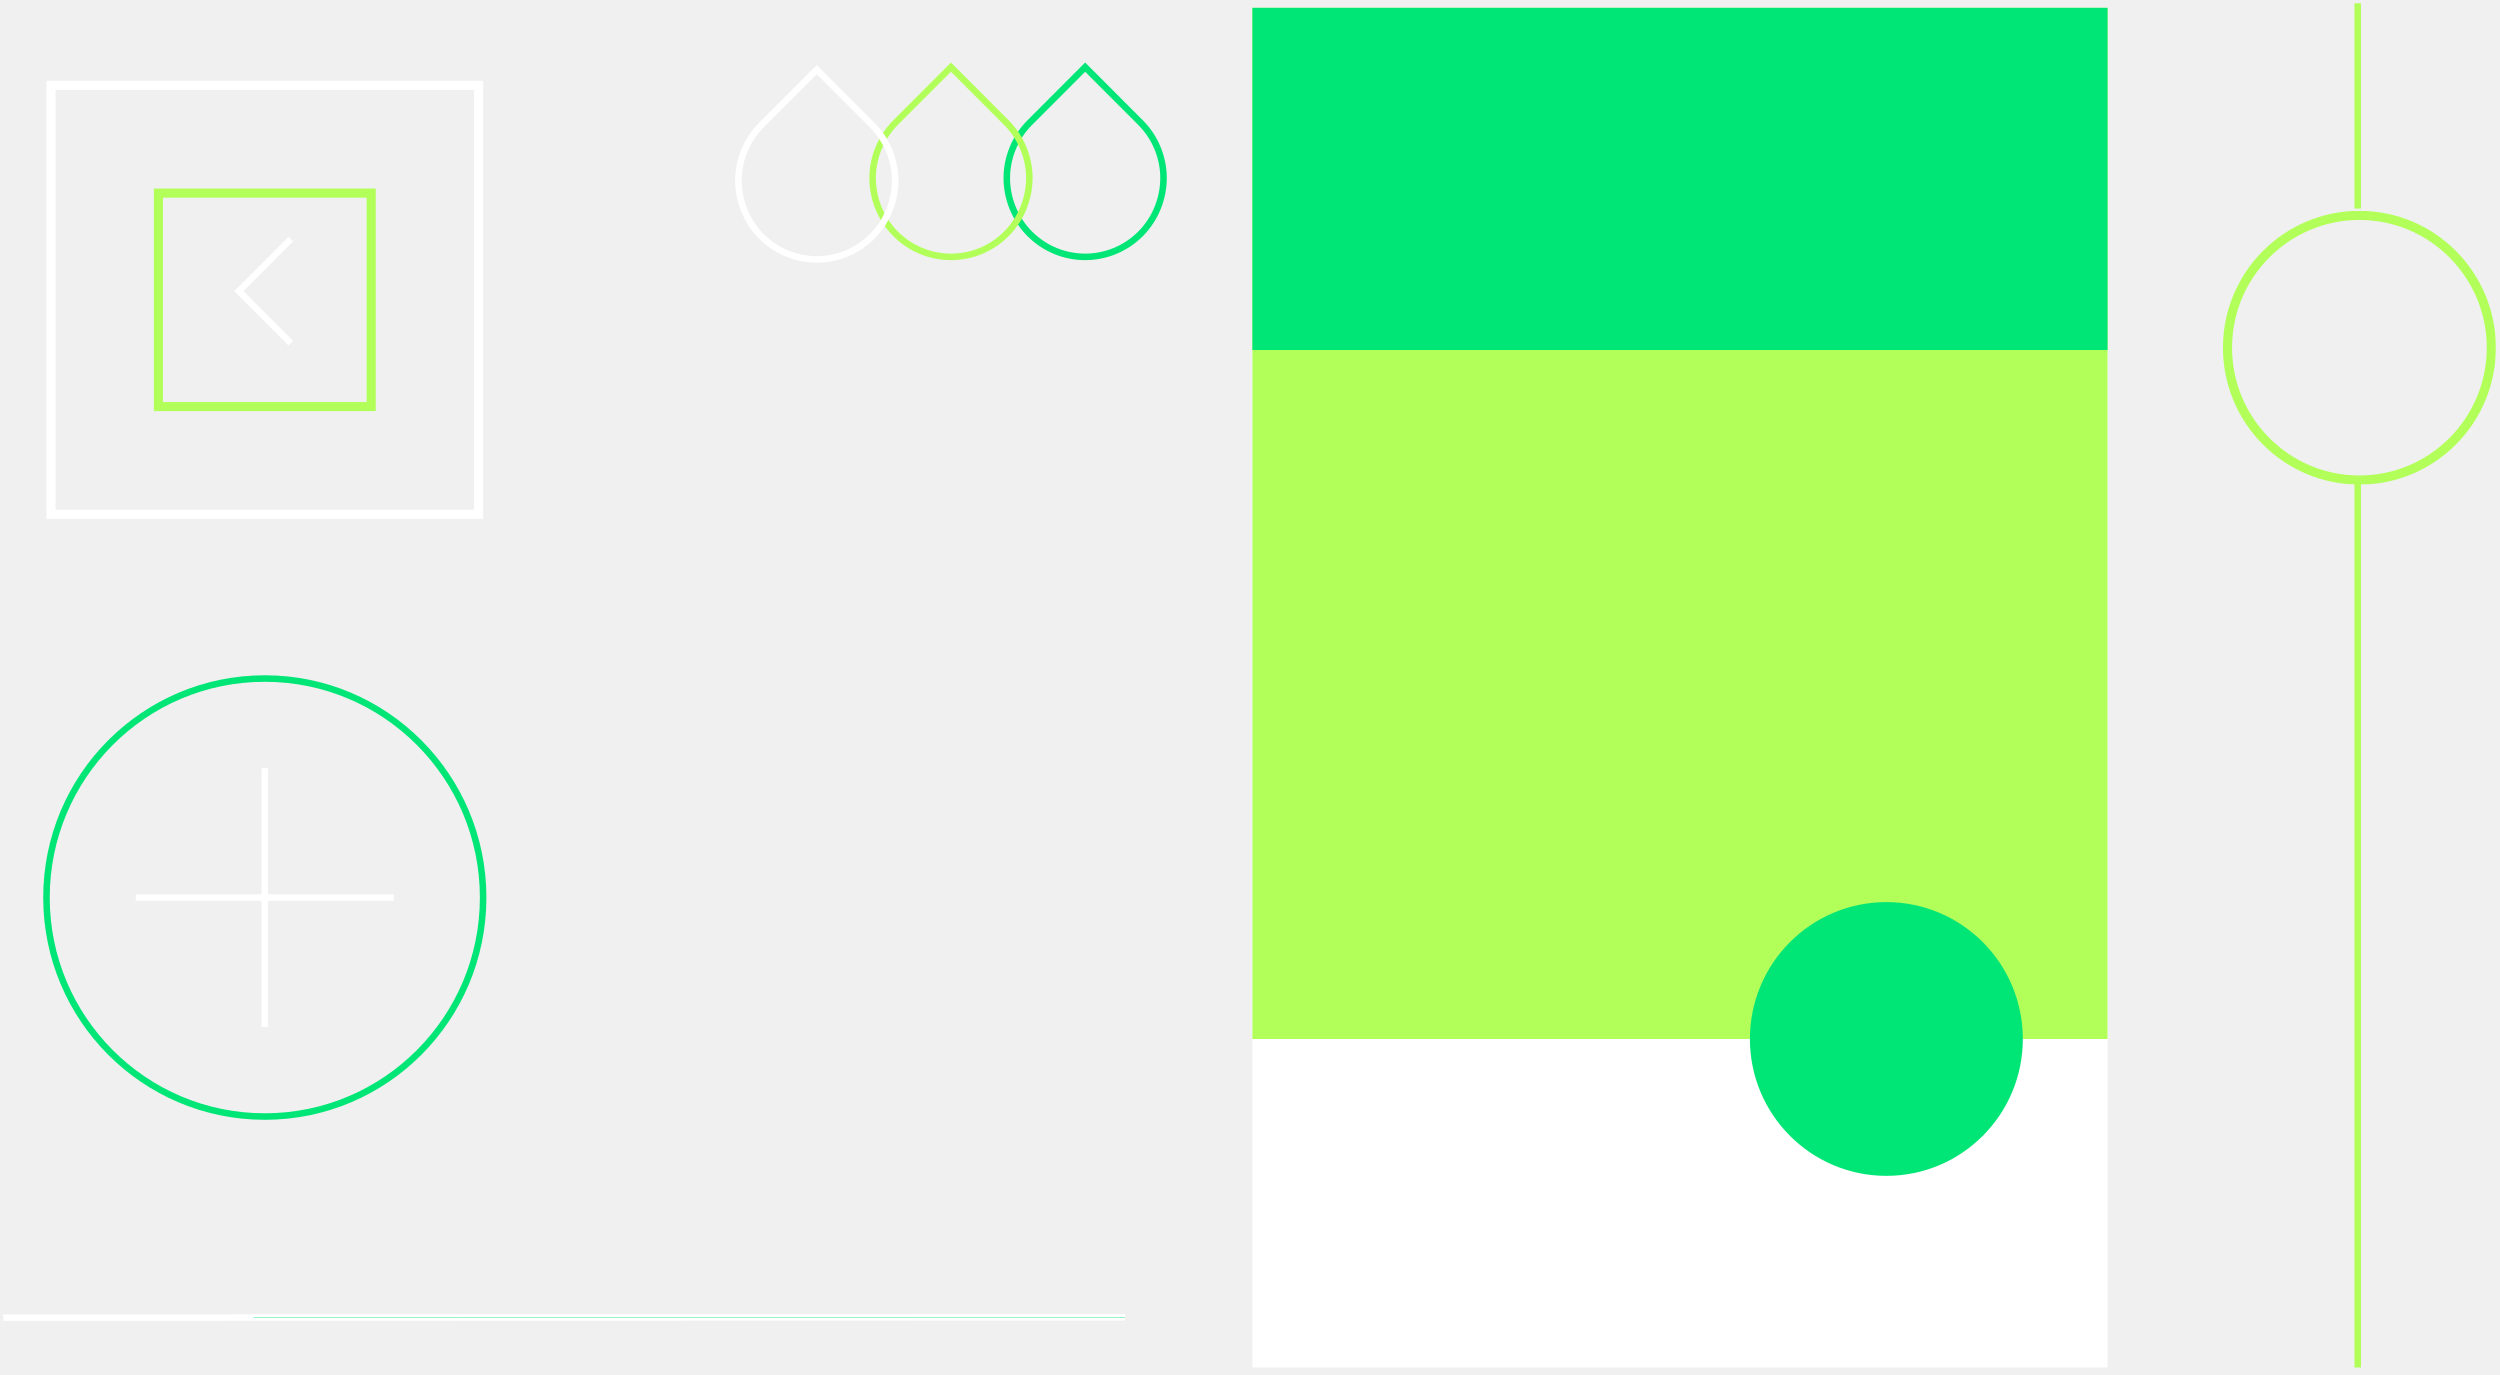
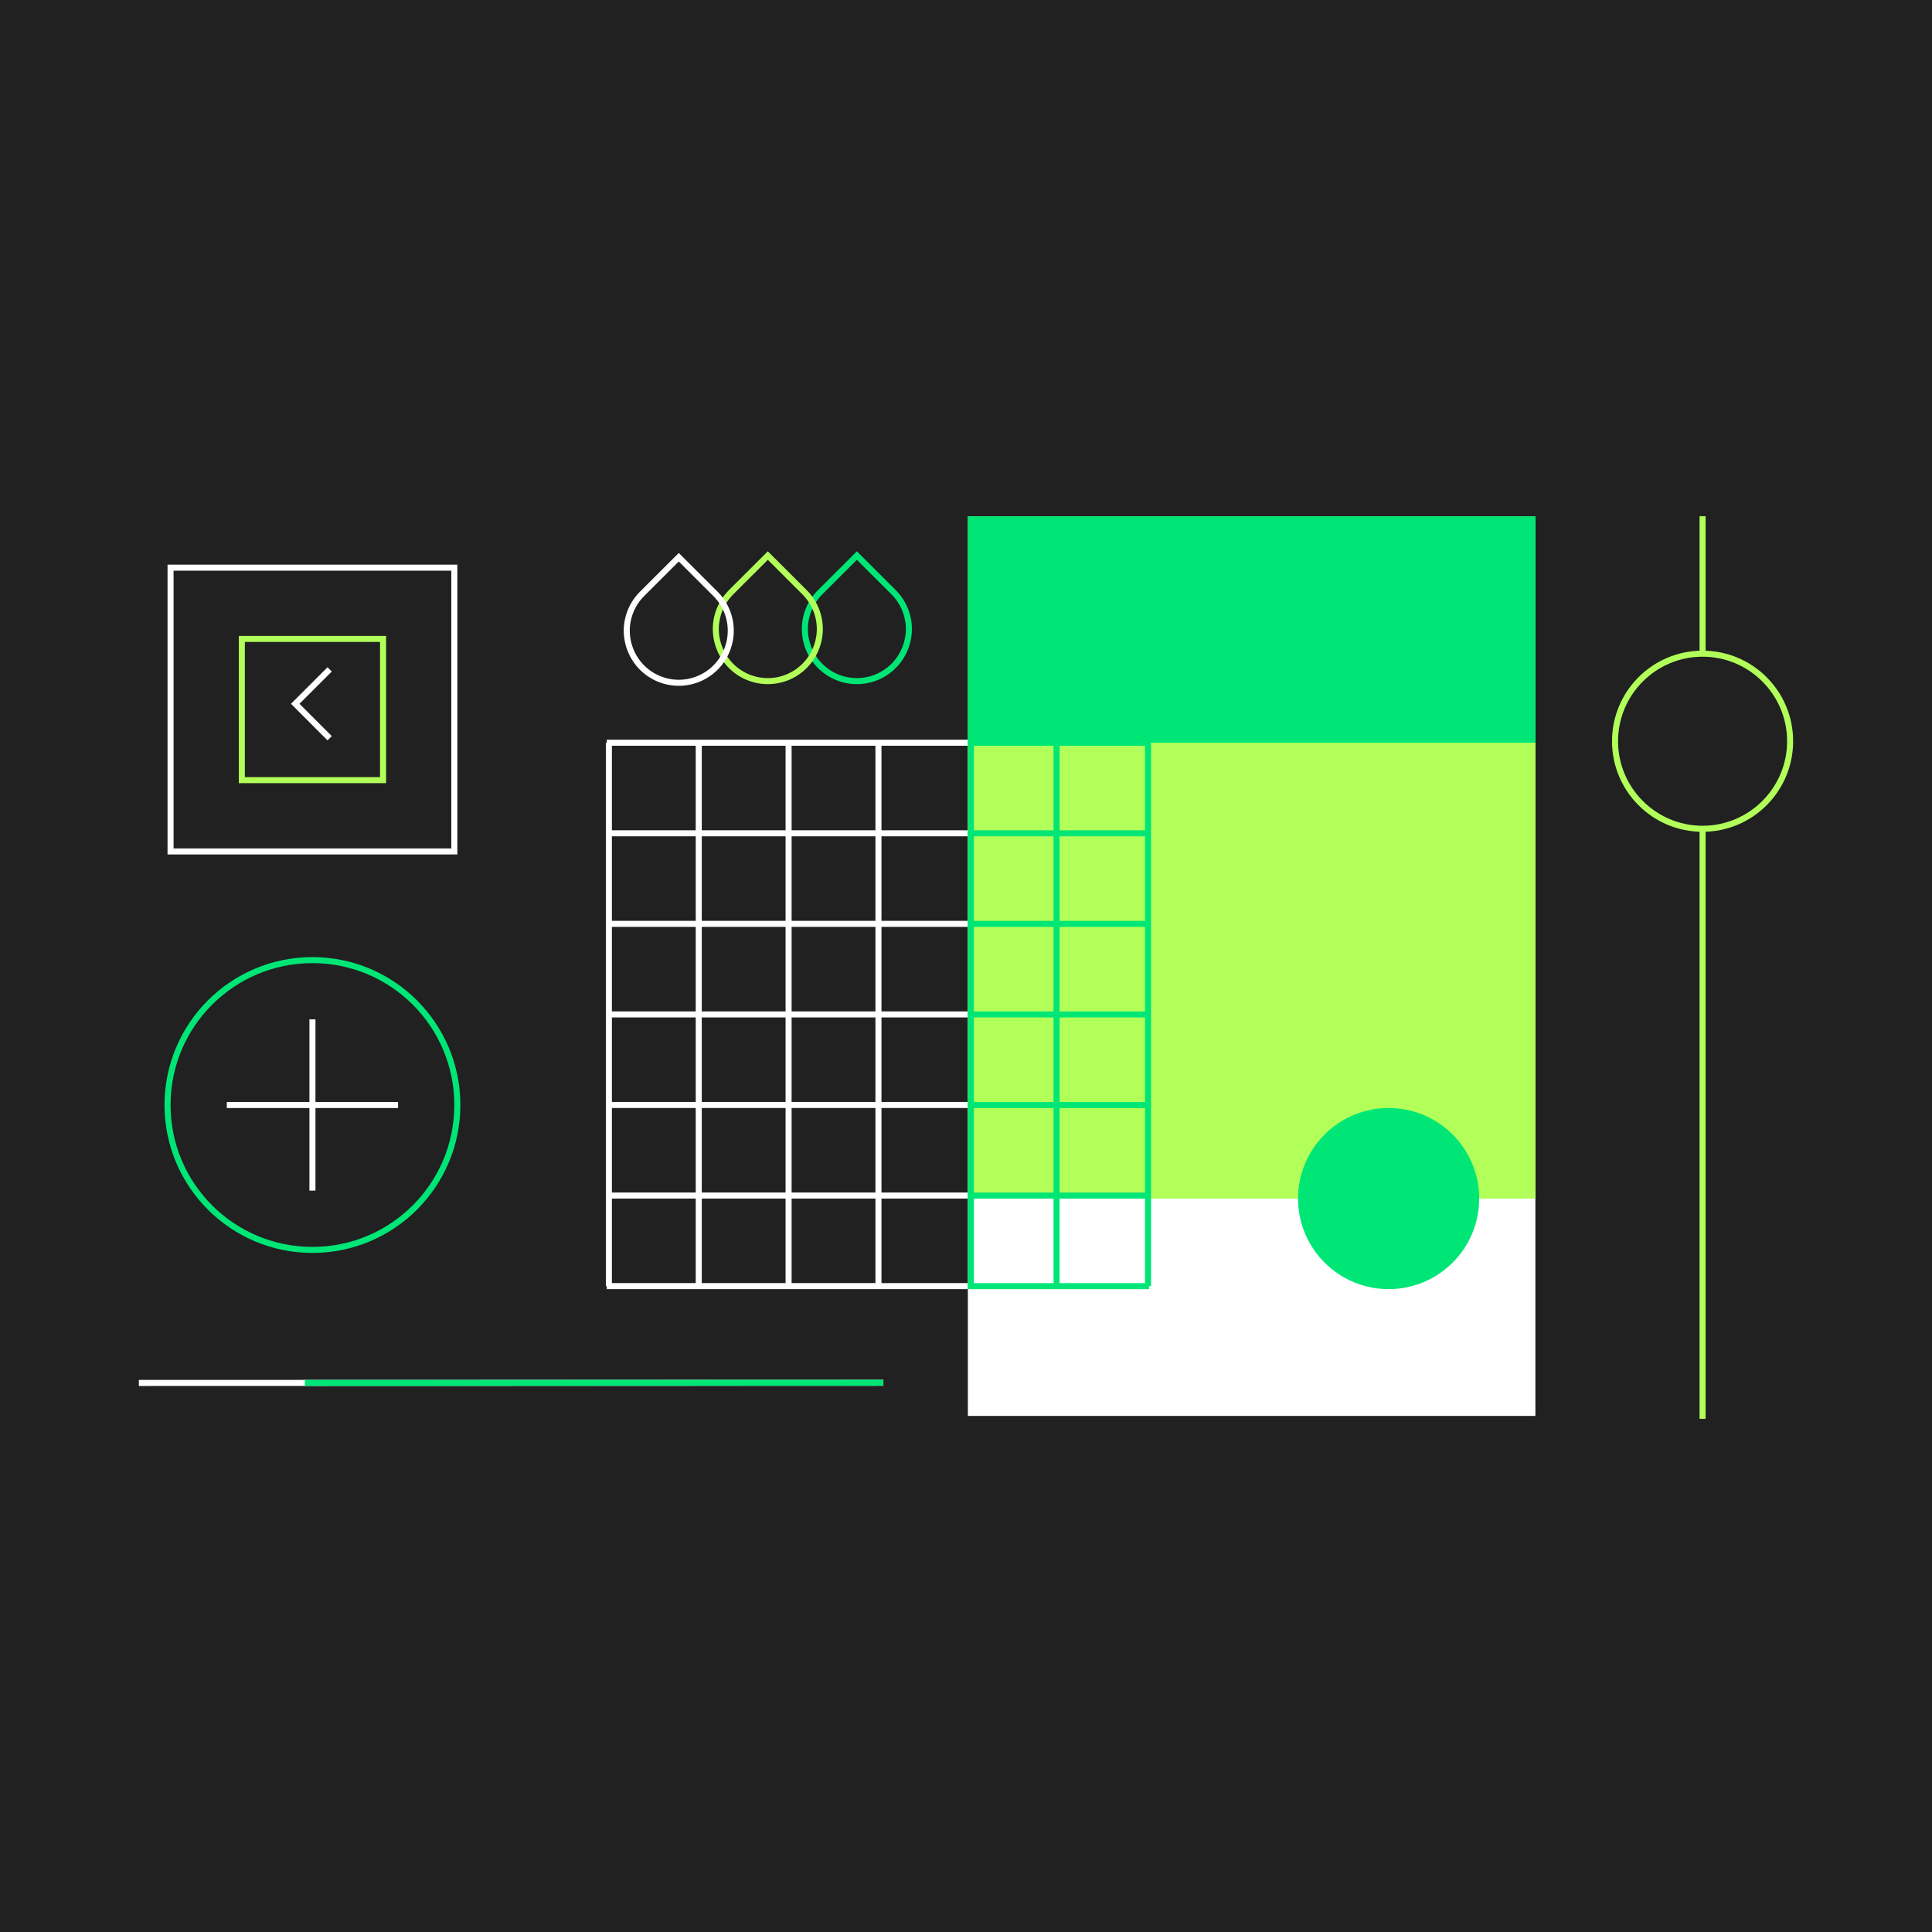
- <svg xmlns="http://www.w3.org/2000/svg" xmlns:xlink="http://www.w3.org/1999/xlink" width="766" height="421" viewBox="660 138 766 421" version="1.1">
-   <defs>
-     <polygon id="path-1" points="83.621 0.692 83.621 84.572 0 84.572 0 0.692 83.621 0.692" />
-     <polygon id="path-3" points="0 418 763.736 418 763.736 0 0 0" />
-   </defs>
-   <g id="Page-1" stroke="none" stroke-width="1" fill="none" fill-rule="evenodd" transform="translate(661, 139)">
-     <path d="M343.715,402.622 L0.001,402.723 L343.715,402.622 Z" id="Stroke-1" stroke="#FFFFFF" stroke-width="2" />
-     <g id="Group-5" transform="translate(680.1151, 62.9097)">
-       <mask id="mask-2" fill="white">
-         <use xlink:href="#path-1" />
-       </mask>
-       <g id="Clip-4" />
-       <path d="M41.811,0.692 C18.72,0.692 0,19.469 0,42.632 C0,65.794 18.72,84.572 41.811,84.572 C64.901,84.572 83.621,65.794 83.621,42.632 C83.621,19.469 64.901,0.692 41.811,0.692 M41.811,3.488 C63.328,3.488 80.834,21.048 80.834,42.632 C80.834,64.216 63.328,81.776 41.811,81.776 C20.294,81.776 2.788,64.216 2.788,42.632 C2.788,21.048 20.294,3.488 41.811,3.488" id="Fill-3" fill="#B2FF59" mask="url(#mask-2)" />
+ <svg xmlns="http://www.w3.org/2000/svg" version="1.1" x="0px" y="0px" width="640" height="640" viewBox="88 711 640 640" enable-background="new 88 711 640 640" xml:space="preserve">
+   <g id="Layer_2">
+     <g>
+       <rect x="88" y="711" fill="#212121" width="640" height="640" />
    </g>
-     <path d="M721.403,0 L721.403,62.91" id="Stroke-6" stroke="#B2FF59" stroke-width="2" />
-     <path d="M721.403,145.391 L721.403,418" id="Stroke-8" stroke="#B2FF59" stroke-width="2" />
-     <path d="M147.033,274.007 C147.033,311.067 117.083,341.11 80.137,341.11 C43.191,341.11 13.24,311.067 13.24,274.007 C13.24,236.946 43.191,206.903 80.137,206.903 C117.083,206.903 147.033,236.946 147.033,274.007 Z" id="Stroke-10" stroke="#00E676" stroke-width="2" />
-     <path d="M80.137,313.659 L80.137,234.355" id="Stroke-12" stroke="#FFFFFF" stroke-width="2" />
-     <path d="M119.667,274.007 L40.607,274.007" id="Stroke-14" stroke="#FFFFFF" stroke-width="2" />
-     <polygon id="Fill-16" fill="#FFFFFF" points="644.751 417.998 644.751 106.246 382.739 106.246 382.739 417.998" />
-     <mask id="mask-4" fill="white">
-       <use xlink:href="#path-3" />
-     </mask>
-     <g id="Clip-19" />
-     <polygon id="Fill-18" fill="#B2FF59" mask="url(#mask-4)" points="382.739 317.343 644.75 317.343 644.75 1.397 382.739 1.397" />
-     <polygon id="Fill-20" fill="#00E676" mask="url(#mask-4)" points="382.739 106.246 644.75 106.246 644.75 1.397 382.739 1.397" />
-     <path d="M535.173,317.343 C535.173,294.179 553.891,275.403 576.983,275.403 C600.074,275.403 618.794,294.179 618.794,317.343 C618.794,340.506 600.074,359.283 576.983,359.283 C553.891,359.283 535.173,340.506 535.173,317.343" id="Fill-21" fill="#00E676" mask="url(#mask-4)" />
-     <path d="M147.033,23.766 L13.24,23.766 L13.24,157.973 L147.033,157.973 L147.033,23.766 Z M144.246,26.562 L144.246,155.177 L16.028,155.177 L16.028,26.562 L144.246,26.562 Z" id="Fill-22" fill="#FFFFFF" mask="url(#mask-4)" />
-     <path d="M46.145,124.968 L114.128,124.968 L114.128,56.773 L46.145,56.773 L46.145,124.968 Z M48.932,122.171 L111.341,122.171 L111.341,59.567 L48.932,59.567 L48.932,122.171 Z" id="Fill-23" fill="#B2FF59" mask="url(#mask-4)" />
-     <polyline id="Stroke-24" stroke="#FFFFFF" stroke-width="2" mask="url(#mask-4)" points="88.085 72.267 72.189 88.212 88.085 104.158" />
-     <path d="M258.479,106.247 L258.479,357.886" id="Stroke-25" stroke="#FFFFFF" stroke-width="2" mask="url(#mask-4)" />
-     <path d="M299.965,106.247 L299.965,357.886" id="Stroke-26" stroke="#FFFFFF" stroke-width="2" mask="url(#mask-4)" />
-     <path d="M341.452,106.247 L341.452,357.886" id="Stroke-27" stroke="#FFFFFF" stroke-width="2" mask="url(#mask-4)" />
-     <path d="M216.993,106.247 L216.993,357.886" id="Stroke-28" stroke="#FFFFFF" stroke-width="2" mask="url(#mask-4)" />
-     <path d="M216.021,315.946 L382.74,315.946" id="Stroke-29" stroke="#FFFFFF" stroke-width="2" mask="url(#mask-4)" />
-     <path d="M216.021,274.006 L382.74,274.006" id="Stroke-30" stroke="#FFFFFF" stroke-width="2" mask="url(#mask-4)" />
-     <path d="M216.021,232.066 L382.74,232.066" id="Stroke-31" stroke="#FFFFFF" stroke-width="2" mask="url(#mask-4)" />
-     <path d="M216.021,190.126 L382.74,190.126" id="Stroke-32" stroke="#FFFFFF" stroke-width="2" mask="url(#mask-4)" />
-     <path d="M216.021,148.187 L382.74,148.187" id="Stroke-33" stroke="#FFFFFF" stroke-width="2" mask="url(#mask-4)" />
-     <path d="M216.021,106.247 L382.74,106.247" id="Stroke-34" stroke="#FFFFFF" stroke-width="2" mask="url(#mask-4)" />
-     <path d="M216.021,357.886 L382.74,357.886" id="Stroke-35" stroke="#FFFFFF" stroke-width="2" mask="url(#mask-4)" />
-     <path d="M382.739,315.947 L466.36,315.947" id="Stroke-36" stroke="#00E676" stroke-width="2" mask="url(#mask-4)" />
-     <path d="M382.739,274.007 L466.36,274.007" id="Stroke-37" stroke="#00E676" stroke-width="2" mask="url(#mask-4)" />
-     <path d="M382.739,232.067 L466.36,232.067" id="Stroke-38" stroke="#00E676" stroke-width="2" mask="url(#mask-4)" />
-     <path d="M382.739,190.128 L466.36,190.128" id="Stroke-39" stroke="#00E676" stroke-width="2" mask="url(#mask-4)" />
-     <path d="M382.739,148.188 L466.36,148.188" id="Stroke-40" stroke="#00E676" stroke-width="2" mask="url(#mask-4)" />
-     <path d="M382.739,106.248 L466.36,106.248" id="Stroke-41" stroke="#00E676" stroke-width="2" mask="url(#mask-4)" />
-     <path d="M382.739,357.887 L466.36,357.887" id="Stroke-42" stroke="#00E676" stroke-width="2" mask="url(#mask-4)" />
-     <path d="M343.716,402.627 L76.654,402.728" id="Stroke-43" stroke="#00E676" stroke-width="2" mask="url(#mask-4)" />
-     <path d="M348.48,36.583 L331.493,19.572 L314.504,36.583 C309.821,41.28 307.481,47.541 307.481,53.563 C307.481,59.585 309.821,65.938 314.504,70.633 C319.187,75.331 325.34,77.709 331.493,77.709 C337.645,77.709 343.798,75.331 348.48,70.633 C353.163,65.938 355.503,59.585 355.503,53.563 C355.503,47.541 353.163,41.28 348.48,36.583 Z" id="Stroke-44" stroke="#00E676" stroke-width="2" mask="url(#mask-4)" />
-     <path d="M307.367,36.583 L290.379,19.572 L273.39,36.583 C268.708,41.28 266.368,47.541 266.368,53.563 C266.368,59.585 268.708,65.938 273.39,70.633 C278.073,75.331 284.226,77.709 290.379,77.709 C296.531,77.709 302.684,75.331 307.367,70.633 C312.05,65.938 314.39,59.585 314.39,53.563 C314.39,47.541 312.05,41.28 307.367,36.583 Z" id="Stroke-45" stroke="#B2FF59" stroke-width="2" mask="url(#mask-4)" />
-     <path d="M266.253,37.354 L249.266,20.343 L232.277,37.354 C227.594,42.051 225.254,48.313 225.254,54.334 C225.254,60.357 227.594,66.709 232.277,71.405 C236.96,76.102 243.113,78.48 249.266,78.48 C255.418,78.48 261.571,76.102 266.253,71.405 C270.936,66.709 273.276,60.357 273.276,54.334 C273.276,48.313 270.936,42.051 266.253,37.354 Z" id="Stroke-46" stroke="#FFFFFF" stroke-width="2" mask="url(#mask-4)" />
-     <path d="M423.679,106.247 L423.679,315.946" id="Stroke-47" stroke="#00E676" stroke-width="2" mask="url(#mask-4)" />
-     <path d="M465.91,106.247 L465.91,357.886" id="Stroke-48" stroke="#00E676" stroke-width="2" mask="url(#mask-4)" />
-     <path d="M384.133,106.247 L384.133,357.886" id="Stroke-49" stroke="#00E676" stroke-width="2" mask="url(#mask-4)" />
-     <path d="M423.679,357.886 L423.679,315.946" id="Stroke-50" stroke="#00E676" stroke-width="2" mask="url(#mask-4)" />
+   </g>
+   <g id="Layer_1">
+     <g>
+       <line fill="none" stroke="#FFFFFF" stroke-width="2" stroke-miterlimit="10" x1="380.62" y1="1169.05" x2="134" y2="1169.12" />
+       <g>
+         <g>
+           <g>
+             <path fill="#B2FF59" d="M652,928.54c15.44,0,28,12.56,28,28s-12.56,28-28,28c-15.44,0-28-12.56-28-28S636.56,928.54,652,928.54                          M652,926.54c-16.57,0-30,13.43-30,30s13.43,30,30,30s30-13.43,30-30S668.57,926.54,652,926.54L652,926.54z" />
+           </g>
+         </g>
+         <line fill="none" stroke="#B2FF59" stroke-width="2" stroke-miterlimit="10" x1="652" y1="882" x2="652" y2="927" />
+         <line fill="none" stroke="#B2FF59" stroke-width="2" stroke-miterlimit="10" x1="652" y1="986" x2="652" y2="1181" />
+       </g>
+       <g>
+         <circle fill="none" stroke="#00E676" stroke-width="2" stroke-miterlimit="10" cx="191.5" cy="1077.05" r="48" />
+         <line fill="none" stroke="#FFFFFF" stroke-width="2" stroke-miterlimit="10" x1="191.5" y1="1105.41" x2="191.5" y2="1048.68" />
+         <line fill="none" stroke="#FFFFFF" stroke-width="2" stroke-miterlimit="10" x1="219.86" y1="1077.05" x2="163.14" y2="1077.05" />
+       </g>
+       <g>
+         <rect x="408.62" y="957.04" fill="#FFFFFF" width="188" height="223" />
+         <rect x="408.62" y="882.04" fill="#B2FF59" width="188" height="226" />
+         <g>
+           <rect x="408.62" y="882.04" fill="#00E676" width="188" height="75" />
+         </g>
+         <g>
+           <circle fill="#00E676" cx="548" cy="1108.04" r="30" />
+         </g>
+       </g>
+       <g>
+         <g>
+           <path fill="#FFFFFF" d="M237.5,900.05v92l-92,0v-92H237.5 M239.5,898.05h-96v96l96,0V898.05L239.5,898.05z" />
+         </g>
+         <g>
+           <g>
+             <path fill="#B2FF59" d="M213.89,923.65v44.78l-44.78,0v-44.78H213.89 M215.89,921.65h-48.78v48.78l48.78,0V921.65                         L215.89,921.65z" />
+           </g>
+         </g>
+         <polyline fill="none" stroke="#FFFFFF" stroke-width="2" stroke-miterlimit="10" points="197.2,932.74 185.8,944.14                 197.2,955.55            " />
+       </g>
+       <g>
+         <line fill="none" stroke="#FFFFFF" stroke-width="2" stroke-miterlimit="10" x1="319.47" y1="957.05" x2="319.47" y2="1137.05" />
+         <line fill="none" stroke="#FFFFFF" stroke-width="2" stroke-miterlimit="10" x1="349.23" y1="957.05" x2="349.23" y2="1137.05" />
+         <line fill="none" stroke="#FFFFFF" stroke-width="2" stroke-miterlimit="10" x1="379" y1="957.05" x2="379" y2="1137.05" />
+         <line fill="none" stroke="#FFFFFF" stroke-width="2" stroke-miterlimit="10" x1="289.7" y1="957.05" x2="289.7" y2="1137.05" />
+         <g>
+           <line fill="none" stroke="#FFFFFF" stroke-width="2" stroke-miterlimit="10" x1="289" y1="1107.04" x2="408.62" y2="1107.04" />
+           <line fill="none" stroke="#FFFFFF" stroke-width="2" stroke-miterlimit="10" x1="289" y1="1077.04" x2="408.62" y2="1077.04" />
+           <line fill="none" stroke="#FFFFFF" stroke-width="2" stroke-miterlimit="10" x1="289" y1="1047.04" x2="408.62" y2="1047.04" />
+           <line fill="none" stroke="#FFFFFF" stroke-width="2" stroke-miterlimit="10" x1="289" y1="1017.04" x2="408.62" y2="1017.04" />
+           <line fill="none" stroke="#FFFFFF" stroke-width="2" stroke-miterlimit="10" x1="289" y1="987.04" x2="408.62" y2="987.04" />
+           <line fill="none" stroke="#FFFFFF" stroke-width="2" stroke-miterlimit="10" x1="289" y1="957.04" x2="408.62" y2="957.04" />
+           <line fill="none" stroke="#FFFFFF" stroke-width="2" stroke-miterlimit="10" x1="289" y1="1137.04" x2="408.62" y2="1137.04" />
+         </g>
+         <g>
+           <line fill="none" stroke="#00E676" stroke-width="2" stroke-miterlimit="10" x1="408.62" y1="1107.05" x2="468.62" y2="1107.05" />
+           <line fill="none" stroke="#00E676" stroke-width="2" stroke-miterlimit="10" x1="408.62" y1="1077.05" x2="468.62" y2="1077.05" />
+           <line fill="none" stroke="#00E676" stroke-width="2" stroke-miterlimit="10" x1="408.62" y1="1047.05" x2="468.62" y2="1047.05" />
+           <line fill="none" stroke="#00E676" stroke-width="2" stroke-miterlimit="10" x1="408.62" y1="1017.05" x2="468.62" y2="1017.05" />
+           <line fill="none" stroke="#00E676" stroke-width="2" stroke-miterlimit="10" x1="408.62" y1="987.05" x2="468.62" y2="987.05" />
+           <line fill="none" stroke="#00E676" stroke-width="2" stroke-miterlimit="10" x1="408.62" y1="957.05" x2="468.62" y2="957.05" />
+           <line fill="none" stroke="#00E676" stroke-width="2" stroke-miterlimit="10" x1="408.62" y1="1137.05" x2="468.62" y2="1137.05" />
+         </g>
+       </g>
+       <line fill="none" stroke="#00E676" stroke-width="2" stroke-miterlimit="10" x1="380.62" y1="1169.05" x2="189" y2="1169.12" />
+       <path id="XMLID_5_" fill="none" stroke="#00E676" stroke-width="2" stroke-miterlimit="10" d="M384.04,907.21l-12.19-12.17             l-12.19,12.17c-3.36,3.36-5.04,7.84-5.04,12.15c0,4.31,1.68,8.85,5.04,12.21c3.36,3.36,7.77,5.06,12.19,5.06             c4.41,0,8.83-1.7,12.19-5.06c3.36-3.36,5.04-7.9,5.04-12.21C389.08,915.05,387.4,910.57,384.04,907.21z" />
+       <path id="XMLID_3_" fill="none" stroke="#B2FF59" stroke-width="2" stroke-miterlimit="10" d="M354.54,907.21l-12.19-12.17             l-12.19,12.17c-3.36,3.36-5.04,7.84-5.04,12.15c0,4.31,1.68,8.85,5.04,12.21c3.36,3.36,7.77,5.06,12.19,5.06             c4.41,0,8.83-1.7,12.19-5.06c3.36-3.36,5.04-7.9,5.04-12.21C359.58,915.05,357.9,910.57,354.54,907.21z" />
+       <path id="XMLID_1_" fill="none" stroke="#FFFFFF" stroke-width="2" stroke-miterlimit="10" d="M325.04,907.76l-12.19-12.17             l-12.19,12.17c-3.36,3.36-5.04,7.84-5.04,12.15c0,4.31,1.68,8.85,5.04,12.21c3.36,3.36,7.77,5.06,12.19,5.06             c4.41,0,8.83-1.7,12.19-5.06c3.36-3.36,5.04-7.9,5.04-12.21C330.08,915.6,328.4,911.12,325.04,907.76z" />
+       <line fill="none" stroke="#00E676" stroke-width="2" stroke-miterlimit="10" x1="438" y1="957.05" x2="438" y2="1107.05" />
+       <line fill="none" stroke="#00E676" stroke-width="2" stroke-miterlimit="10" x1="468.3" y1="957.05" x2="468.3" y2="1137.05" />
+       <line fill="none" stroke="#00E676" stroke-width="2" stroke-miterlimit="10" x1="409.62" y1="957.05" x2="409.62" y2="1137.05" />
+       <line fill="none" stroke="#00E676" stroke-width="2" stroke-miterlimit="10" x1="438" y1="1137.05" x2="438" y2="1107.05" />
+     </g>
  </g>
</svg>
